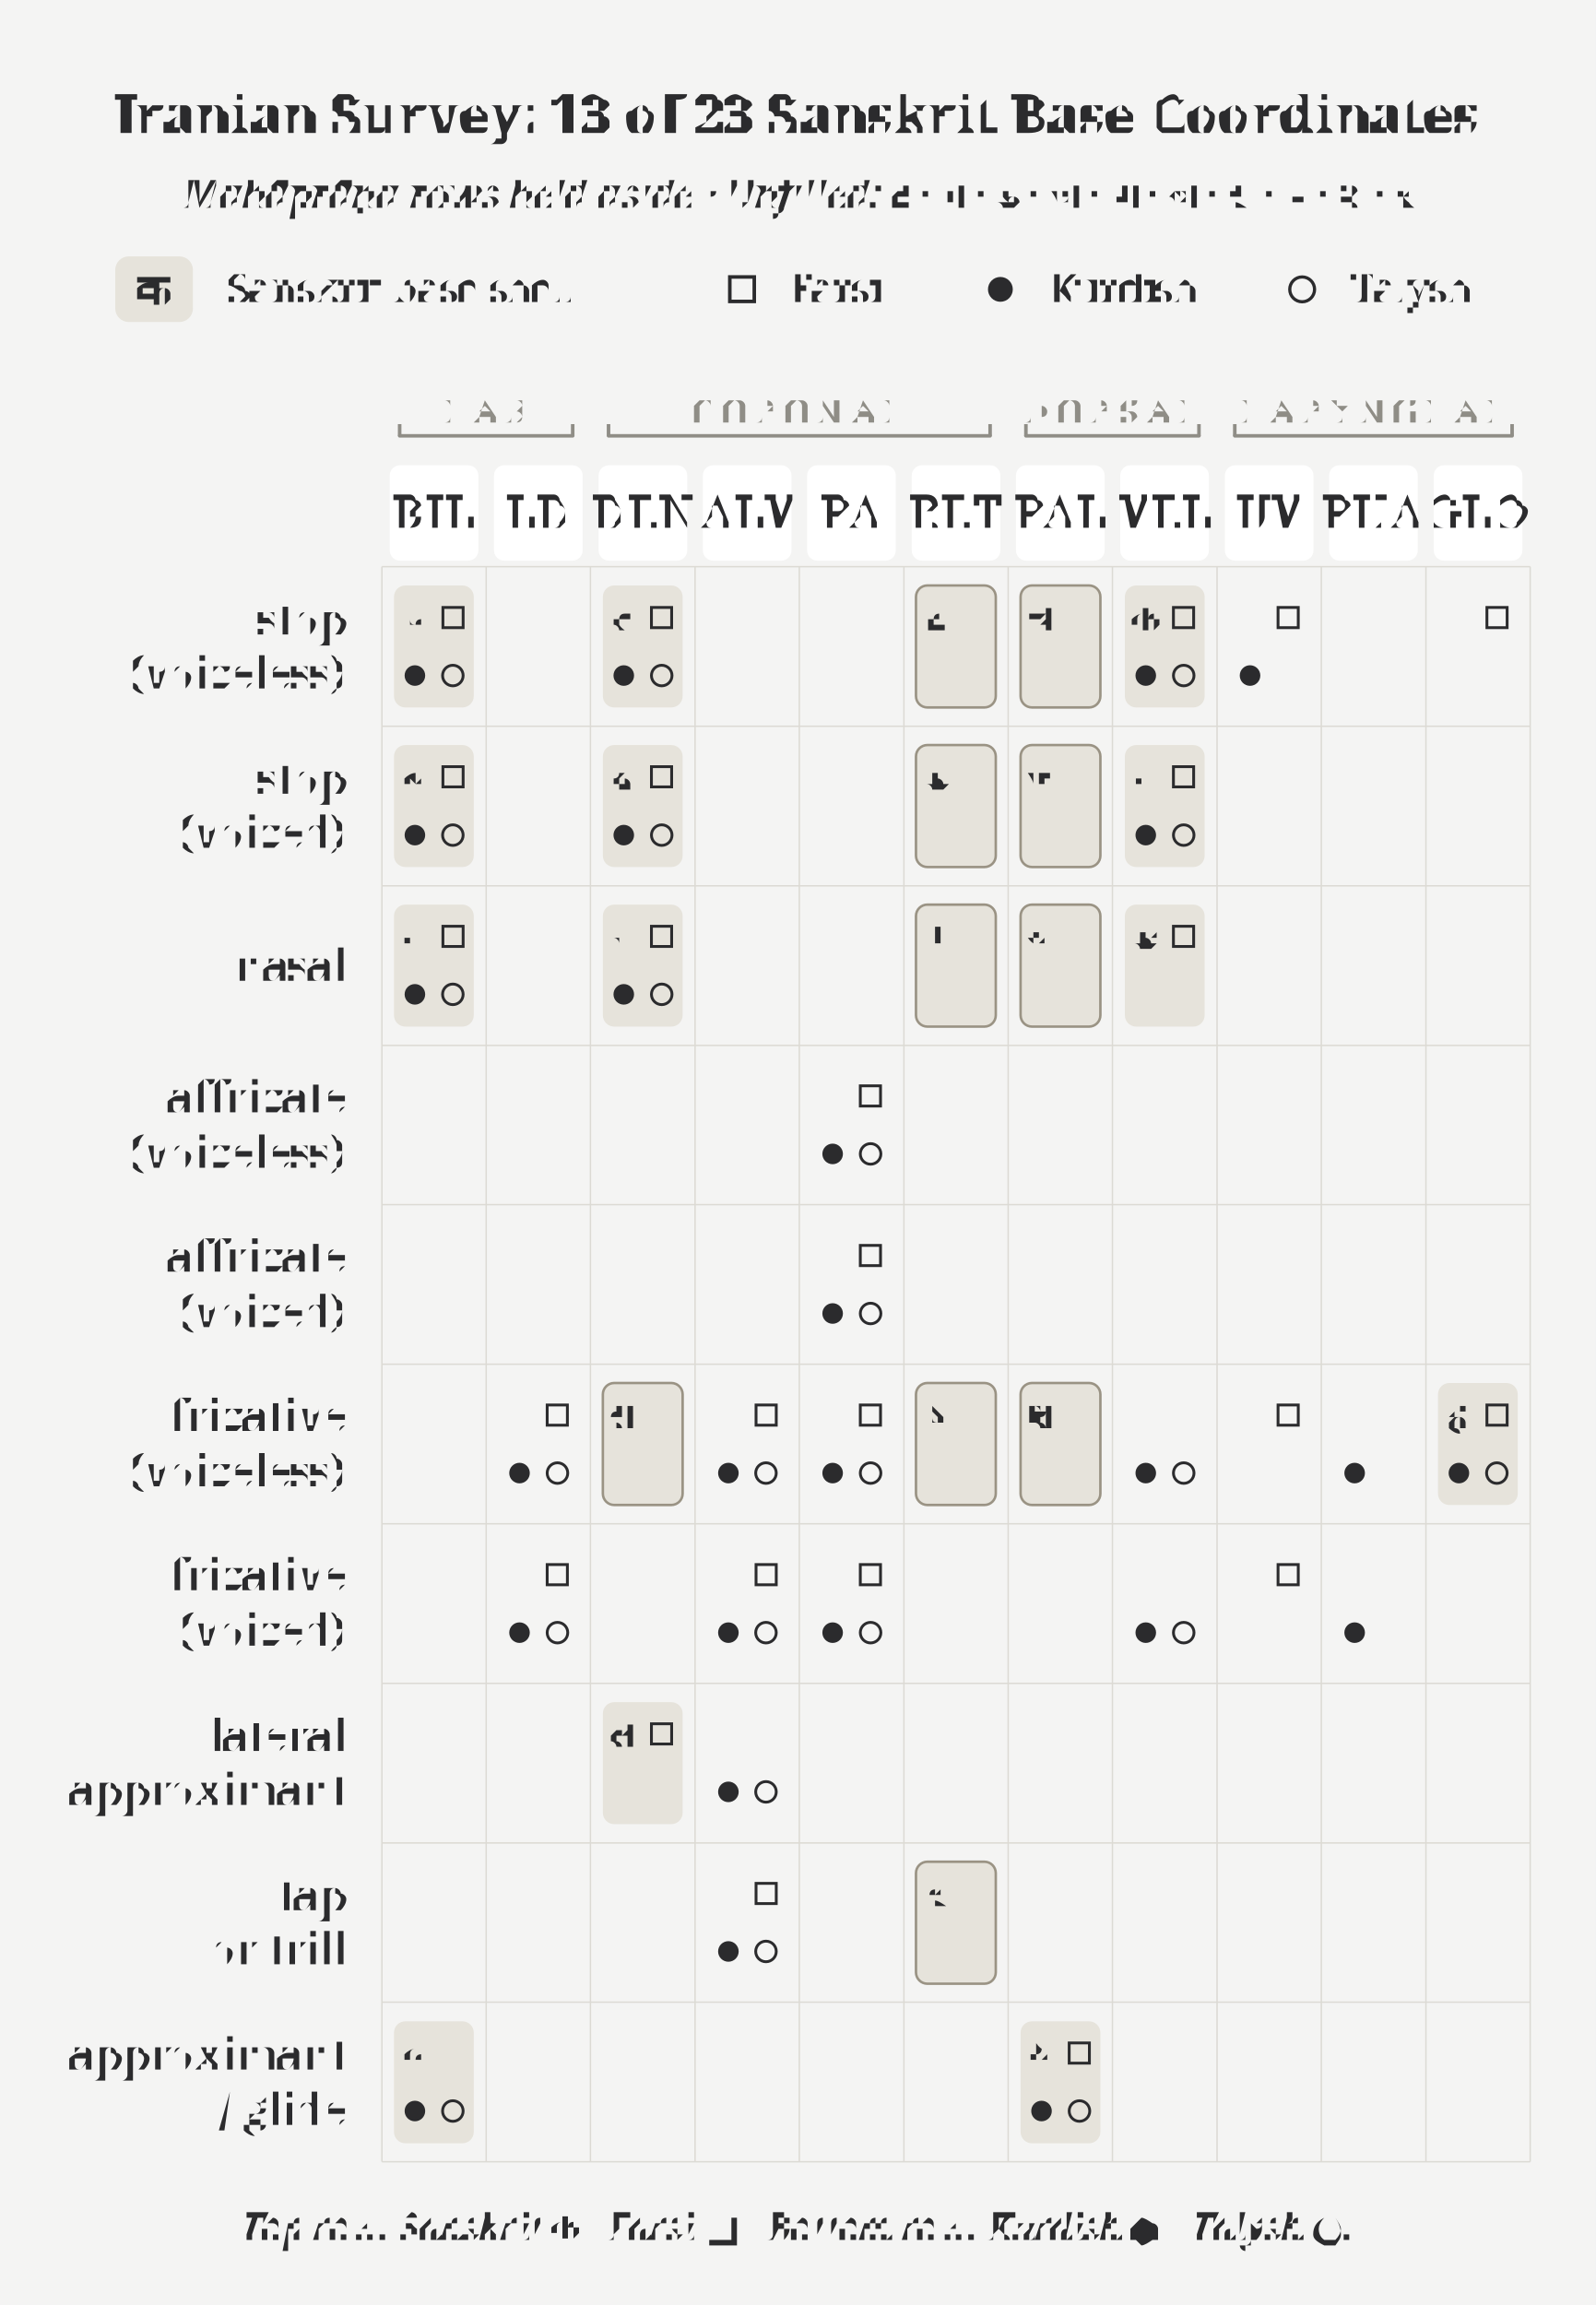
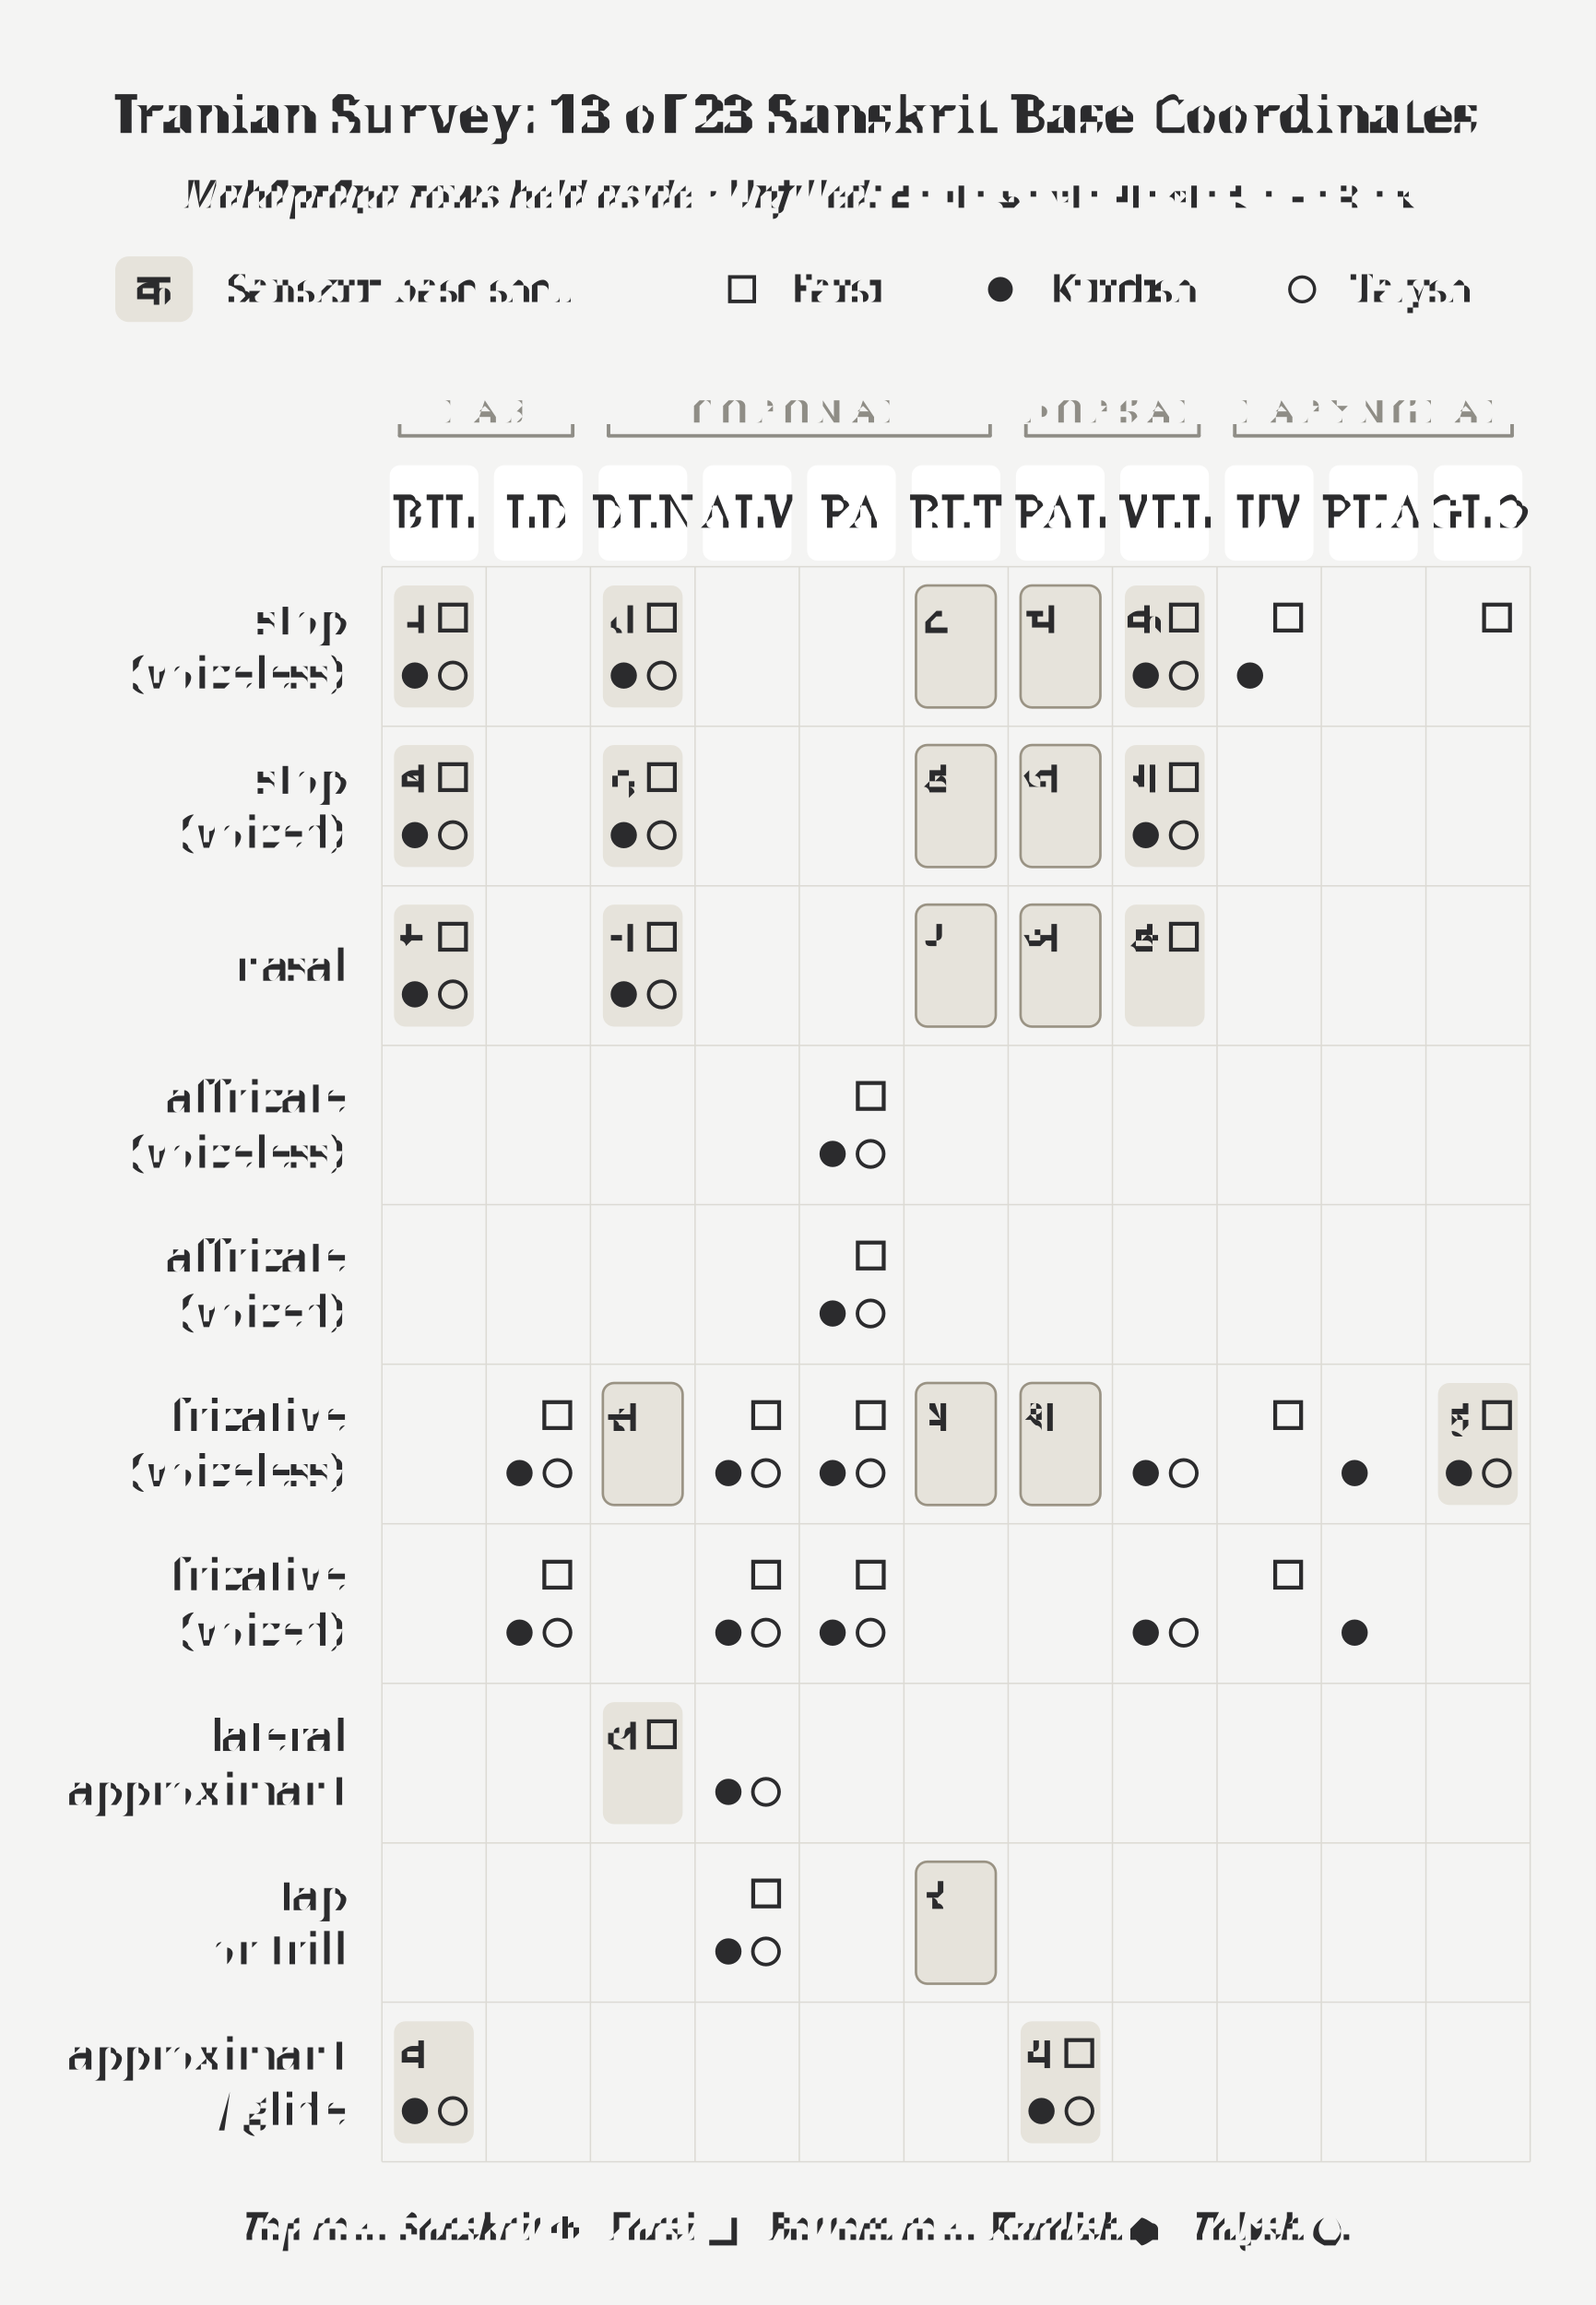
<svg xmlns="http://www.w3.org/2000/svg" width="4.5in" height="6.5in" viewBox="0 0 4.5 6.5">
  <rect x="0" y="0" width="4.5" height="6.5" fill="#f4f4f3" />
  <text x="2.25" y="0.32" text-anchor="middle" dominant-baseline="middle" font-size="0.151" font-weight="700" fill="#2b2b2d" font-family="'Gentium Book Plus', Charter, 'Charis SIL', Georgia, serif">Iranian Survey: 13 of 23 Sanskrit Base Coordinates</text>
  <text x="2.25" y="0.547" text-anchor="middle" dominant-baseline="middle" font-size="0.111" font-style="italic" fill="#2b2b2d" font-family="'Gentium Book Plus', Charter, 'Charis SIL', Georgia, serif">Mahāprāṇa rows held aside · Unfilled: <tspan font-style="normal" font-family="'Adobe Devanagari', 'Noto Sans Devanagari', 'Mangal', 'Kohinoor Devanagari', serif">ट · च · ड · ज · ण · ञ · स · ष · श · र</tspan>
  </text>
  <rect x="1.111" y="1.651" width="0.225" height="0.344" rx="0.032" fill="#e6e3db" stroke="none" />
  <rect x="1.111" y="2.101" width="0.225" height="0.344" rx="0.032" fill="#e6e3db" stroke="none" />
  <rect x="1.111" y="2.551" width="0.225" height="0.344" rx="0.032" fill="#e6e3db" stroke="none" />
  <rect x="1.111" y="5.7" width="0.225" height="0.344" rx="0.032" fill="#e6e3db" stroke="none" />
  <rect x="1.7" y="1.651" width="0.225" height="0.344" rx="0.032" fill="#e6e3db" stroke="none" />
  <rect x="1.7" y="2.101" width="0.225" height="0.344" rx="0.032" fill="#e6e3db" stroke="none" />
  <rect x="1.7" y="3.9" width="0.225" height="0.344" rx="0.032" fill="#e6e3db" stroke="#9a9384" stroke-width="0.007" />
  <rect x="1.7" y="2.551" width="0.225" height="0.344" rx="0.032" fill="#e6e3db" stroke="none" />
  <rect x="1.7" y="4.8" width="0.225" height="0.344" rx="0.032" fill="#e6e3db" stroke="none" />
  <rect x="2.583" y="1.651" width="0.225" height="0.344" rx="0.032" fill="#e6e3db" stroke="#9a9384" stroke-width="0.007" />
  <rect x="2.583" y="2.101" width="0.225" height="0.344" rx="0.032" fill="#e6e3db" stroke="#9a9384" stroke-width="0.007" />
  <rect x="2.583" y="3.9" width="0.225" height="0.344" rx="0.032" fill="#e6e3db" stroke="#9a9384" stroke-width="0.007" />
  <rect x="2.583" y="2.551" width="0.225" height="0.344" rx="0.032" fill="#e6e3db" stroke="#9a9384" stroke-width="0.007" />
  <rect x="2.583" y="5.25" width="0.225" height="0.344" rx="0.032" fill="#e6e3db" stroke="#9a9384" stroke-width="0.007" />
  <rect x="2.878" y="1.651" width="0.225" height="0.344" rx="0.032" fill="#e6e3db" stroke="#9a9384" stroke-width="0.007" />
  <rect x="2.878" y="2.101" width="0.225" height="0.344" rx="0.032" fill="#e6e3db" stroke="#9a9384" stroke-width="0.007" />
  <rect x="2.878" y="3.9" width="0.225" height="0.344" rx="0.032" fill="#e6e3db" stroke="#9a9384" stroke-width="0.007" />
  <rect x="2.878" y="2.551" width="0.225" height="0.344" rx="0.032" fill="#e6e3db" stroke="#9a9384" stroke-width="0.007" />
  <rect x="2.878" y="5.7" width="0.225" height="0.344" rx="0.032" fill="#e6e3db" stroke="none" />
  <rect x="3.172" y="1.651" width="0.225" height="0.344" rx="0.032" fill="#e6e3db" stroke="none" />
  <rect x="3.172" y="2.101" width="0.225" height="0.344" rx="0.032" fill="#e6e3db" stroke="none" />
  <rect x="3.172" y="2.551" width="0.225" height="0.344" rx="0.032" fill="#e6e3db" stroke="none" />
  <rect x="4.055" y="3.9" width="0.225" height="0.344" rx="0.032" fill="#e6e3db" stroke="none" />
  <rect x="0.325" y="0.723" width="0.219" height="0.185" rx="0.038" fill="#e6e3db" stroke="none" />
  <text x="0.435" y="0.816" text-anchor="middle" dominant-baseline="middle" font-size="0.125" fill="#2b2b2d" font-family="'Adobe Devanagari', 'Noto Sans Devanagari', 'Mangal', 'Kohinoor Devanagari', serif">क</text>
  <text x="0.645" y="0.855" font-size="0.111" fill="#2b2b2d" font-family="'Gentium Book Plus', Charter, 'Charis SIL', Georgia, serif">Sanskrit base shell</text>
  <rect x="2.058" y="0.781" width="0.069" height="0.069" fill="none" stroke="#2b2b2d" stroke-width="0.01" />
  <text x="2.228" y="0.855" font-size="0.111" fill="#2b2b2d" font-family="'Gentium Book Plus', Charter, 'Charis SIL', Georgia, serif">Farsi</text>
  <circle cx="2.821" cy="0.816" r="0.035" fill="#2b2b2d" />
  <text x="2.957" y="0.855" font-size="0.111" fill="#2b2b2d" font-family="'Gentium Book Plus', Charter, 'Charis SIL', Georgia, serif">Kurdish</text>
  <circle cx="3.672" cy="0.816" r="0.035" fill="none" stroke="#2b2b2d" stroke-width="0.009" />
  <text x="3.808" y="0.855" font-size="0.111" fill="#2b2b2d" font-family="'Gentium Book Plus', Charter, 'Charis SIL', Georgia, serif">Talysh</text>
  <path d="M 1.127 1.229 L 1.615 1.229" stroke="#8f8d86" stroke-width="0.01" stroke-linecap="round" />
  <path d="M 1.127 1.229 L 1.127 1.196" stroke="#8f8d86" stroke-width="0.01" />
  <path d="M 1.615 1.229 L 1.615 1.196" stroke="#8f8d86" stroke-width="0.01" />
  <text x="1.371" y="1.159" text-anchor="middle" dominant-baseline="middle" font-size="0.091" letter-spacing="0.025" fill="#8f8d86" font-family="'Gentium Book Plus', Charter, 'Charis SIL', Georgia, serif">LAB</text>
  <path d="M 1.716 1.229 L 2.792 1.229" stroke="#8f8d86" stroke-width="0.01" stroke-linecap="round" />
  <path d="M 1.716 1.229 L 1.716 1.196" stroke="#8f8d86" stroke-width="0.01" />
  <path d="M 2.792 1.229 L 2.792 1.196" stroke="#8f8d86" stroke-width="0.01" />
  <text x="2.254" y="1.159" text-anchor="middle" dominant-baseline="middle" font-size="0.091" letter-spacing="0.025" fill="#8f8d86" font-family="'Gentium Book Plus', Charter, 'Charis SIL', Georgia, serif">CORONAL</text>
  <path d="M 2.893 1.229 L 3.381 1.229" stroke="#8f8d86" stroke-width="0.01" stroke-linecap="round" />
  <path d="M 2.893 1.229 L 2.893 1.196" stroke="#8f8d86" stroke-width="0.01" />
  <path d="M 3.381 1.229 L 3.381 1.196" stroke="#8f8d86" stroke-width="0.01" />
  <text x="3.137" y="1.159" text-anchor="middle" dominant-baseline="middle" font-size="0.091" letter-spacing="0.025" fill="#8f8d86" font-family="'Gentium Book Plus', Charter, 'Charis SIL', Georgia, serif">DORSAL</text>
  <path d="M 3.482 1.229 L 4.264 1.229" stroke="#8f8d86" stroke-width="0.01" stroke-linecap="round" />
  <path d="M 3.482 1.229 L 3.482 1.196" stroke="#8f8d86" stroke-width="0.01" />
  <path d="M 4.264 1.229 L 4.264 1.196" stroke="#8f8d86" stroke-width="0.01" />
  <text x="3.873" y="1.159" text-anchor="middle" dominant-baseline="middle" font-size="0.091" letter-spacing="0.025" fill="#8f8d86" font-family="'Gentium Book Plus', Charter, 'Charis SIL', Georgia, serif">LARYNGEAL</text>
  <rect x="1.099" y="1.312" width="0.25" height="0.269" rx="0.029" fill="#ffffff" stroke="none" />
  <text x="1.224" y="1.447" text-anchor="middle" dominant-baseline="middle" font-size="0.125" letter-spacing="0.01" fill="#2b2b2d" font-family="'Gentium Book Plus', Charter, 'Charis SIL', Georgia, serif">BIL</text>
  <rect x="1.393" y="1.312" width="0.25" height="0.269" rx="0.029" fill="#ffffff" stroke="none" />
  <text x="1.518" y="1.447" text-anchor="middle" dominant-baseline="middle" font-size="0.125" letter-spacing="0.01" fill="#2b2b2d" font-family="'Gentium Book Plus', Charter, 'Charis SIL', Georgia, serif">LD</text>
  <rect x="1.688" y="1.312" width="0.25" height="0.269" rx="0.029" fill="#ffffff" stroke="none" />
  <text x="1.813" y="1.447" text-anchor="middle" dominant-baseline="middle" font-size="0.125" letter-spacing="0.01" fill="#2b2b2d" font-family="'Gentium Book Plus', Charter, 'Charis SIL', Georgia, serif">DEN</text>
  <rect x="1.982" y="1.312" width="0.25" height="0.269" rx="0.029" fill="#ffffff" stroke="none" />
  <text x="2.107" y="1.447" text-anchor="middle" dominant-baseline="middle" font-size="0.125" letter-spacing="0.01" fill="#2b2b2d" font-family="'Gentium Book Plus', Charter, 'Charis SIL', Georgia, serif">ALV</text>
  <rect x="2.276" y="1.312" width="0.25" height="0.269" rx="0.029" fill="#ffffff" stroke="none" />
  <text x="2.401" y="1.447" text-anchor="middle" dominant-baseline="middle" font-size="0.125" letter-spacing="0.01" fill="#2b2b2d" font-family="'Gentium Book Plus', Charter, 'Charis SIL', Georgia, serif">PA</text>
  <rect x="2.571" y="1.312" width="0.25" height="0.269" rx="0.029" fill="#ffffff" stroke="none" />
  <text x="2.696" y="1.447" text-anchor="middle" dominant-baseline="middle" font-size="0.125" letter-spacing="0.01" fill="#2b2b2d" font-family="'Gentium Book Plus', Charter, 'Charis SIL', Georgia, serif">RET</text>
  <rect x="2.865" y="1.312" width="0.25" height="0.269" rx="0.029" fill="#ffffff" stroke="none" />
  <text x="2.99" y="1.447" text-anchor="middle" dominant-baseline="middle" font-size="0.125" letter-spacing="0.01" fill="#2b2b2d" font-family="'Gentium Book Plus', Charter, 'Charis SIL', Georgia, serif">PAL</text>
  <rect x="3.159" y="1.312" width="0.25" height="0.269" rx="0.029" fill="#ffffff" stroke="none" />
  <text x="3.285" y="1.447" text-anchor="middle" dominant-baseline="middle" font-size="0.125" letter-spacing="0.01" fill="#2b2b2d" font-family="'Gentium Book Plus', Charter, 'Charis SIL', Georgia, serif">VEL</text>
  <rect x="3.454" y="1.312" width="0.25" height="0.269" rx="0.029" fill="#ffffff" stroke="none" />
  <text x="3.579" y="1.447" text-anchor="middle" dominant-baseline="middle" font-size="0.125" letter-spacing="0.01" fill="#2b2b2d" font-family="'Gentium Book Plus', Charter, 'Charis SIL', Georgia, serif">UV</text>
  <rect x="3.748" y="1.312" width="0.25" height="0.269" rx="0.029" fill="#ffffff" stroke="none" />
  <text x="3.873" y="1.447" text-anchor="middle" dominant-baseline="middle" font-size="0.125" letter-spacing="0.01" fill="#2b2b2d" font-family="'Gentium Book Plus', Charter, 'Charis SIL', Georgia, serif">PHA</text>
  <rect x="4.043" y="1.312" width="0.25" height="0.269" rx="0.029" fill="#ffffff" stroke="none" />
  <text x="4.168" y="1.447" text-anchor="middle" dominant-baseline="middle" font-size="0.125" letter-spacing="0.01" fill="#2b2b2d" font-family="'Gentium Book Plus', Charter, 'Charis SIL', Georgia, serif">GLO</text>
  <line x1="1.077" y1="1.598" x2="1.077" y2="6.096" stroke="#dcdad4" stroke-width="0.004" />
  <line x1="1.371" y1="1.598" x2="1.371" y2="6.096" stroke="#dcdad4" stroke-width="0.004" />
  <line x1="1.665" y1="1.598" x2="1.665" y2="6.096" stroke="#dcdad4" stroke-width="0.004" />
  <line x1="1.96" y1="1.598" x2="1.96" y2="6.096" stroke="#dcdad4" stroke-width="0.004" />
  <line x1="2.254" y1="1.598" x2="2.254" y2="6.096" stroke="#dcdad4" stroke-width="0.004" />
  <line x1="2.549" y1="1.598" x2="2.549" y2="6.096" stroke="#dcdad4" stroke-width="0.004" />
  <line x1="2.843" y1="1.598" x2="2.843" y2="6.096" stroke="#dcdad4" stroke-width="0.004" />
  <line x1="3.137" y1="1.598" x2="3.137" y2="6.096" stroke="#dcdad4" stroke-width="0.004" />
  <line x1="3.432" y1="1.598" x2="3.432" y2="6.096" stroke="#dcdad4" stroke-width="0.004" />
  <line x1="3.726" y1="1.598" x2="3.726" y2="6.096" stroke="#dcdad4" stroke-width="0.004" />
  <line x1="4.021" y1="1.598" x2="4.021" y2="6.096" stroke="#dcdad4" stroke-width="0.004" />
  <line x1="4.315" y1="1.598" x2="4.315" y2="6.096" stroke="#dcdad4" stroke-width="0.004" />
  <line x1="1.077" y1="1.598" x2="4.315" y2="1.598" stroke="#dcdad4" stroke-width="0.004" />
  <line x1="1.077" y1="2.048" x2="4.315" y2="2.048" stroke="#dcdad4" stroke-width="0.004" />
  <line x1="1.077" y1="2.498" x2="4.315" y2="2.498" stroke="#dcdad4" stroke-width="0.004" />
  <line x1="1.077" y1="2.948" x2="4.315" y2="2.948" stroke="#dcdad4" stroke-width="0.004" />
  <line x1="1.077" y1="3.397" x2="4.315" y2="3.397" stroke="#dcdad4" stroke-width="0.004" />
  <line x1="1.077" y1="3.847" x2="4.315" y2="3.847" stroke="#dcdad4" stroke-width="0.004" />
  <line x1="1.077" y1="4.297" x2="4.315" y2="4.297" stroke="#dcdad4" stroke-width="0.004" />
  <line x1="1.077" y1="4.747" x2="4.315" y2="4.747" stroke="#dcdad4" stroke-width="0.004" />
  <line x1="1.077" y1="5.197" x2="4.315" y2="5.197" stroke="#dcdad4" stroke-width="0.004" />
  <line x1="1.077" y1="5.646" x2="4.315" y2="5.646" stroke="#dcdad4" stroke-width="0.004" />
  <line x1="1.077" y1="6.096" x2="4.315" y2="6.096" stroke="#dcdad4" stroke-width="0.004" />
  <text x="0.976" y="1.746" text-anchor="end" dominant-baseline="middle" font-size="0.125" fill="#2b2b2d" font-family="'Gentium Book Plus', Charter, 'Charis SIL', Georgia, serif">stop</text>
  <text x="0.976" y="1.9" text-anchor="end" dominant-baseline="middle" font-size="0.125" fill="#2b2b2d" font-family="'Gentium Book Plus', Charter, 'Charis SIL', Georgia, serif">(voiceless)</text>
  <text x="0.976" y="2.196" text-anchor="end" dominant-baseline="middle" font-size="0.125" fill="#2b2b2d" font-family="'Gentium Book Plus', Charter, 'Charis SIL', Georgia, serif">stop</text>
  <text x="0.976" y="2.35" text-anchor="end" dominant-baseline="middle" font-size="0.125" fill="#2b2b2d" font-family="'Gentium Book Plus', Charter, 'Charis SIL', Georgia, serif">(voiced)</text>
  <text x="0.976" y="2.723" text-anchor="end" dominant-baseline="middle" font-size="0.125" fill="#2b2b2d" font-family="'Gentium Book Plus', Charter, 'Charis SIL', Georgia, serif">nasal</text>
  <text x="0.976" y="3.095" text-anchor="end" dominant-baseline="middle" font-size="0.125" fill="#2b2b2d" font-family="'Gentium Book Plus', Charter, 'Charis SIL', Georgia, serif">affricate</text>
  <text x="0.976" y="3.25" text-anchor="end" dominant-baseline="middle" font-size="0.125" fill="#2b2b2d" font-family="'Gentium Book Plus', Charter, 'Charis SIL', Georgia, serif">(voiceless)</text>
  <text x="0.976" y="3.545" text-anchor="end" dominant-baseline="middle" font-size="0.125" fill="#2b2b2d" font-family="'Gentium Book Plus', Charter, 'Charis SIL', Georgia, serif">affricate</text>
  <text x="0.976" y="3.7" text-anchor="end" dominant-baseline="middle" font-size="0.125" fill="#2b2b2d" font-family="'Gentium Book Plus', Charter, 'Charis SIL', Georgia, serif">(voiced)</text>
  <text x="0.976" y="3.995" text-anchor="end" dominant-baseline="middle" font-size="0.125" fill="#2b2b2d" font-family="'Gentium Book Plus', Charter, 'Charis SIL', Georgia, serif">fricative</text>
  <text x="0.976" y="4.149" text-anchor="end" dominant-baseline="middle" font-size="0.125" fill="#2b2b2d" font-family="'Gentium Book Plus', Charter, 'Charis SIL', Georgia, serif">(voiceless)</text>
  <text x="0.976" y="4.444" text-anchor="end" dominant-baseline="middle" font-size="0.125" fill="#2b2b2d" font-family="'Gentium Book Plus', Charter, 'Charis SIL', Georgia, serif">fricative</text>
  <text x="0.976" y="4.599" text-anchor="end" dominant-baseline="middle" font-size="0.125" fill="#2b2b2d" font-family="'Gentium Book Plus', Charter, 'Charis SIL', Georgia, serif">(voiced)</text>
  <text x="0.976" y="4.894" text-anchor="end" dominant-baseline="middle" font-size="0.125" fill="#2b2b2d" font-family="'Gentium Book Plus', Charter, 'Charis SIL', Georgia, serif">lateral</text>
  <text x="0.976" y="5.049" text-anchor="end" dominant-baseline="middle" font-size="0.125" fill="#2b2b2d" font-family="'Gentium Book Plus', Charter, 'Charis SIL', Georgia, serif">approximant</text>
  <text x="0.976" y="5.344" text-anchor="end" dominant-baseline="middle" font-size="0.125" fill="#2b2b2d" font-family="'Gentium Book Plus', Charter, 'Charis SIL', Georgia, serif">tap</text>
  <text x="0.976" y="5.499" text-anchor="end" dominant-baseline="middle" font-size="0.125" fill="#2b2b2d" font-family="'Gentium Book Plus', Charter, 'Charis SIL', Georgia, serif">or trill</text>
  <text x="0.976" y="5.794" text-anchor="end" dominant-baseline="middle" font-size="0.125" fill="#2b2b2d" font-family="'Gentium Book Plus', Charter, 'Charis SIL', Georgia, serif">approximant</text>
  <text x="0.976" y="5.949" text-anchor="end" dominant-baseline="middle" font-size="0.125" fill="#2b2b2d" font-family="'Gentium Book Plus', Charter, 'Charis SIL', Georgia, serif">/ glide</text>
-   <circle cx="1.17" cy="1.905" r="0.029" fill="#2b2b2d" />
-   <circle cx="1.17" cy="2.355" r="0.029" fill="#2b2b2d" />
-   <circle cx="1.17" cy="2.804" r="0.029" fill="#2b2b2d" />
-   <circle cx="1.17" cy="5.953" r="0.029" fill="#2b2b2d" />
-   <circle cx="1.465" cy="4.154" r="0.029" fill="#2b2b2d" />
-   <circle cx="1.465" cy="4.604" r="0.029" fill="#2b2b2d" />
-   <circle cx="1.759" cy="1.905" r="0.029" fill="#2b2b2d" />
-   <circle cx="1.759" cy="2.355" r="0.029" fill="#2b2b2d" />
-   <circle cx="1.759" cy="2.804" r="0.029" fill="#2b2b2d" />
-   <circle cx="2.054" cy="4.154" r="0.029" fill="#2b2b2d" />
-   <circle cx="2.054" cy="4.604" r="0.029" fill="#2b2b2d" />
-   <circle cx="2.054" cy="5.053" r="0.029" fill="#2b2b2d" />
-   <circle cx="2.054" cy="5.503" r="0.029" fill="#2b2b2d" />
-   <circle cx="2.348" cy="3.254" r="0.029" fill="#2b2b2d" />
-   <circle cx="2.348" cy="3.704" r="0.029" fill="#2b2b2d" />
-   <circle cx="2.348" cy="4.154" r="0.029" fill="#2b2b2d" />
-   <circle cx="2.348" cy="4.604" r="0.029" fill="#2b2b2d" />
-   <circle cx="2.937" cy="5.953" r="0.029" fill="#2b2b2d" />
-   <circle cx="3.231" cy="1.905" r="0.029" fill="#2b2b2d" />
-   <circle cx="3.231" cy="2.355" r="0.029" fill="#2b2b2d" />
-   <circle cx="3.231" cy="4.154" r="0.029" fill="#2b2b2d" />
-   <circle cx="3.231" cy="4.604" r="0.029" fill="#2b2b2d" />
-   <circle cx="3.525" cy="1.905" r="0.029" fill="#2b2b2d" />
-   <circle cx="3.82" cy="4.154" r="0.029" fill="#2b2b2d" />
-   <circle cx="3.82" cy="4.604" r="0.029" fill="#2b2b2d" />
-   <circle cx="4.114" cy="4.154" r="0.029" fill="#2b2b2d" />
-   <circle cx="1.277" cy="1.905" r="0.029" fill="none" stroke="#2b2b2d" stroke-width="0.008" />
-   <circle cx="1.277" cy="2.355" r="0.029" fill="none" stroke="#2b2b2d" stroke-width="0.008" />
-   <circle cx="1.277" cy="2.804" r="0.029" fill="none" stroke="#2b2b2d" stroke-width="0.008" />
-   <circle cx="1.277" cy="5.953" r="0.029" fill="none" stroke="#2b2b2d" stroke-width="0.008" />
-   <circle cx="1.572" cy="4.154" r="0.029" fill="none" stroke="#2b2b2d" stroke-width="0.008" />
-   <circle cx="1.572" cy="4.604" r="0.029" fill="none" stroke="#2b2b2d" stroke-width="0.008" />
-   <circle cx="1.866" cy="1.905" r="0.029" fill="none" stroke="#2b2b2d" stroke-width="0.008" />
-   <circle cx="1.866" cy="2.355" r="0.029" fill="none" stroke="#2b2b2d" stroke-width="0.008" />
-   <circle cx="1.866" cy="2.804" r="0.029" fill="none" stroke="#2b2b2d" stroke-width="0.008" />
-   <circle cx="2.16" cy="4.154" r="0.029" fill="none" stroke="#2b2b2d" stroke-width="0.008" />
-   <circle cx="2.16" cy="4.604" r="0.029" fill="none" stroke="#2b2b2d" stroke-width="0.008" />
-   <circle cx="2.16" cy="5.053" r="0.029" fill="none" stroke="#2b2b2d" stroke-width="0.008" />
-   <circle cx="2.16" cy="5.503" r="0.029" fill="none" stroke="#2b2b2d" stroke-width="0.008" />
-   <circle cx="2.455" cy="3.254" r="0.029" fill="none" stroke="#2b2b2d" stroke-width="0.008" />
-   <circle cx="2.455" cy="3.704" r="0.029" fill="none" stroke="#2b2b2d" stroke-width="0.008" />
-   <circle cx="2.455" cy="4.154" r="0.029" fill="none" stroke="#2b2b2d" stroke-width="0.008" />
-   <circle cx="2.455" cy="4.604" r="0.029" fill="none" stroke="#2b2b2d" stroke-width="0.008" />
-   <circle cx="3.044" cy="5.953" r="0.029" fill="none" stroke="#2b2b2d" stroke-width="0.008" />
-   <circle cx="3.338" cy="1.905" r="0.029" fill="none" stroke="#2b2b2d" stroke-width="0.008" />
-   <circle cx="3.338" cy="2.355" r="0.029" fill="none" stroke="#2b2b2d" stroke-width="0.008" />
-   <circle cx="3.338" cy="4.154" r="0.029" fill="none" stroke="#2b2b2d" stroke-width="0.008" />
-   <circle cx="3.338" cy="4.604" r="0.029" fill="none" stroke="#2b2b2d" stroke-width="0.008" />
-   <circle cx="4.221" cy="4.154" r="0.029" fill="none" stroke="#2b2b2d" stroke-width="0.008" />
-   <rect x="1.249" y="1.713" width="0.057" height="0.057" fill="none" stroke="#2b2b2d" stroke-width="0.008" />
-   <rect x="1.249" y="2.162" width="0.057" height="0.057" fill="none" stroke="#2b2b2d" stroke-width="0.008" />
-   <rect x="1.249" y="2.612" width="0.057" height="0.057" fill="none" stroke="#2b2b2d" stroke-width="0.008" />
-   <rect x="1.543" y="3.962" width="0.057" height="0.057" fill="none" stroke="#2b2b2d" stroke-width="0.008" />
-   <rect x="1.543" y="4.412" width="0.057" height="0.057" fill="none" stroke="#2b2b2d" stroke-width="0.008" />
-   <rect x="1.837" y="1.713" width="0.057" height="0.057" fill="none" stroke="#2b2b2d" stroke-width="0.008" />
-   <rect x="1.837" y="2.162" width="0.057" height="0.057" fill="none" stroke="#2b2b2d" stroke-width="0.008" />
-   <rect x="1.837" y="2.612" width="0.057" height="0.057" fill="none" stroke="#2b2b2d" stroke-width="0.008" />
-   <rect x="1.837" y="4.861" width="0.057" height="0.057" fill="none" stroke="#2b2b2d" stroke-width="0.008" />
-   <rect x="2.132" y="3.962" width="0.057" height="0.057" fill="none" stroke="#2b2b2d" stroke-width="0.008" />
-   <rect x="2.132" y="4.412" width="0.057" height="0.057" fill="none" stroke="#2b2b2d" stroke-width="0.008" />
-   <rect x="2.132" y="5.311" width="0.057" height="0.057" fill="none" stroke="#2b2b2d" stroke-width="0.008" />
-   <rect x="2.426" y="3.062" width="0.057" height="0.057" fill="none" stroke="#2b2b2d" stroke-width="0.008" />
-   <rect x="2.426" y="3.512" width="0.057" height="0.057" fill="none" stroke="#2b2b2d" stroke-width="0.008" />
-   <rect x="2.426" y="3.962" width="0.057" height="0.057" fill="none" stroke="#2b2b2d" stroke-width="0.008" />
-   <rect x="2.426" y="4.412" width="0.057" height="0.057" fill="none" stroke="#2b2b2d" stroke-width="0.008" />
-   <rect x="3.015" y="5.761" width="0.057" height="0.057" fill="none" stroke="#2b2b2d" stroke-width="0.008" />
-   <rect x="3.309" y="1.713" width="0.057" height="0.057" fill="none" stroke="#2b2b2d" stroke-width="0.008" />
-   <rect x="3.309" y="2.162" width="0.057" height="0.057" fill="none" stroke="#2b2b2d" stroke-width="0.008" />
-   <rect x="3.309" y="2.612" width="0.057" height="0.057" fill="none" stroke="#2b2b2d" stroke-width="0.008" />
-   <rect x="3.604" y="1.713" width="0.057" height="0.057" fill="none" stroke="#2b2b2d" stroke-width="0.008" />
-   <rect x="3.604" y="3.962" width="0.057" height="0.057" fill="none" stroke="#2b2b2d" stroke-width="0.008" />
-   <rect x="3.604" y="4.412" width="0.057" height="0.057" fill="none" stroke="#2b2b2d" stroke-width="0.008" />
-   <rect x="4.193" y="1.713" width="0.057" height="0.057" fill="none" stroke="#2b2b2d" stroke-width="0.008" />
-   <rect x="4.193" y="3.962" width="0.057" height="0.057" fill="none" stroke="#2b2b2d" stroke-width="0.008" />
-   <text x="1.17" y="1.741" text-anchor="middle" dominant-baseline="middle" font-size="0.104" fill="#2b2b2d" font-family="'Adobe Devanagari', 'Noto Sans Devanagari', 'Mangal', 'Kohinoor Devanagari', serif">प</text>
-   <text x="1.17" y="2.191" text-anchor="middle" dominant-baseline="middle" font-size="0.104" fill="#2b2b2d" font-family="'Adobe Devanagari', 'Noto Sans Devanagari', 'Mangal', 'Kohinoor Devanagari', serif">ब</text>
-   <text x="1.17" y="2.641" text-anchor="middle" dominant-baseline="middle" font-size="0.104" fill="#2b2b2d" font-family="'Adobe Devanagari', 'Noto Sans Devanagari', 'Mangal', 'Kohinoor Devanagari', serif">म</text>
-   <text x="1.17" y="5.79" text-anchor="middle" dominant-baseline="middle" font-size="0.104" fill="#2b2b2d" font-family="'Adobe Devanagari', 'Noto Sans Devanagari', 'Mangal', 'Kohinoor Devanagari', serif">व</text>
-   <text x="1.759" y="1.741" text-anchor="middle" dominant-baseline="middle" font-size="0.104" fill="#2b2b2d" font-family="'Adobe Devanagari', 'Noto Sans Devanagari', 'Mangal', 'Kohinoor Devanagari', serif">त</text>
-   <text x="1.759" y="2.191" text-anchor="middle" dominant-baseline="middle" font-size="0.104" fill="#2b2b2d" font-family="'Adobe Devanagari', 'Noto Sans Devanagari', 'Mangal', 'Kohinoor Devanagari', serif">द</text>
-   <text x="1.759" y="3.99" text-anchor="middle" dominant-baseline="middle" font-size="0.104" fill="#2b2b2d" font-family="'Adobe Devanagari', 'Noto Sans Devanagari', 'Mangal', 'Kohinoor Devanagari', serif">स</text>
-   <text x="1.759" y="2.641" text-anchor="middle" dominant-baseline="middle" font-size="0.104" fill="#2b2b2d" font-family="'Adobe Devanagari', 'Noto Sans Devanagari', 'Mangal', 'Kohinoor Devanagari', serif">न</text>
-   <text x="1.759" y="4.89" text-anchor="middle" dominant-baseline="middle" font-size="0.104" fill="#2b2b2d" font-family="'Adobe Devanagari', 'Noto Sans Devanagari', 'Mangal', 'Kohinoor Devanagari', serif">ल</text>
-   <text x="2.642" y="1.741" text-anchor="middle" dominant-baseline="middle" font-size="0.104" fill="#2b2b2d" font-family="'Adobe Devanagari', 'Noto Sans Devanagari', 'Mangal', 'Kohinoor Devanagari', serif">ट</text>
-   <text x="2.642" y="2.191" text-anchor="middle" dominant-baseline="middle" font-size="0.104" fill="#2b2b2d" font-family="'Adobe Devanagari', 'Noto Sans Devanagari', 'Mangal', 'Kohinoor Devanagari', serif">ड</text>
-   <text x="2.642" y="3.99" text-anchor="middle" dominant-baseline="middle" font-size="0.104" fill="#2b2b2d" font-family="'Adobe Devanagari', 'Noto Sans Devanagari', 'Mangal', 'Kohinoor Devanagari', serif">ष</text>
-   <text x="2.642" y="2.641" text-anchor="middle" dominant-baseline="middle" font-size="0.104" fill="#2b2b2d" font-family="'Adobe Devanagari', 'Noto Sans Devanagari', 'Mangal', 'Kohinoor Devanagari', serif">ण</text>
-   <text x="2.642" y="5.34" text-anchor="middle" dominant-baseline="middle" font-size="0.104" fill="#2b2b2d" font-family="'Adobe Devanagari', 'Noto Sans Devanagari', 'Mangal', 'Kohinoor Devanagari', serif">र</text>
-   <text x="2.937" y="1.741" text-anchor="middle" dominant-baseline="middle" font-size="0.104" fill="#2b2b2d" font-family="'Adobe Devanagari', 'Noto Sans Devanagari', 'Mangal', 'Kohinoor Devanagari', serif">च</text>
-   <text x="2.937" y="2.191" text-anchor="middle" dominant-baseline="middle" font-size="0.104" fill="#2b2b2d" font-family="'Adobe Devanagari', 'Noto Sans Devanagari', 'Mangal', 'Kohinoor Devanagari', serif">ज</text>
-   <text x="2.937" y="3.99" text-anchor="middle" dominant-baseline="middle" font-size="0.104" fill="#2b2b2d" font-family="'Adobe Devanagari', 'Noto Sans Devanagari', 'Mangal', 'Kohinoor Devanagari', serif">श</text>
-   <text x="2.937" y="2.641" text-anchor="middle" dominant-baseline="middle" font-size="0.104" fill="#2b2b2d" font-family="'Adobe Devanagari', 'Noto Sans Devanagari', 'Mangal', 'Kohinoor Devanagari', serif">ञ</text>
-   <text x="2.937" y="5.79" text-anchor="middle" dominant-baseline="middle" font-size="0.104" fill="#2b2b2d" font-family="'Adobe Devanagari', 'Noto Sans Devanagari', 'Mangal', 'Kohinoor Devanagari', serif">य</text>
-   <text x="3.231" y="1.741" text-anchor="middle" dominant-baseline="middle" font-size="0.104" fill="#2b2b2d" font-family="'Adobe Devanagari', 'Noto Sans Devanagari', 'Mangal', 'Kohinoor Devanagari', serif">क</text>
-   <text x="3.231" y="2.191" text-anchor="middle" dominant-baseline="middle" font-size="0.104" fill="#2b2b2d" font-family="'Adobe Devanagari', 'Noto Sans Devanagari', 'Mangal', 'Kohinoor Devanagari', serif">ग</text>
-   <text x="3.231" y="2.641" text-anchor="middle" dominant-baseline="middle" font-size="0.104" fill="#2b2b2d" font-family="'Adobe Devanagari', 'Noto Sans Devanagari', 'Mangal', 'Kohinoor Devanagari', serif">ङ</text>
-   <text x="4.114" y="3.99" text-anchor="middle" dominant-baseline="middle" font-size="0.104" fill="#2b2b2d" font-family="'Adobe Devanagari', 'Noto Sans Devanagari', 'Mangal', 'Kohinoor Devanagari', serif">ह</text>
+   <circle cx="1.17" cy="1.905" r="0.037" fill="#2b2b2d" />
+   <circle cx="1.17" cy="2.355" r="0.037" fill="#2b2b2d" />
+   <circle cx="1.17" cy="2.804" r="0.037" fill="#2b2b2d" />
+   <circle cx="1.17" cy="5.953" r="0.037" fill="#2b2b2d" />
+   <circle cx="1.465" cy="4.154" r="0.037" fill="#2b2b2d" />
+   <circle cx="1.465" cy="4.604" r="0.037" fill="#2b2b2d" />
+   <circle cx="1.759" cy="1.905" r="0.037" fill="#2b2b2d" />
+   <circle cx="1.759" cy="2.355" r="0.037" fill="#2b2b2d" />
+   <circle cx="1.759" cy="2.804" r="0.037" fill="#2b2b2d" />
+   <circle cx="2.054" cy="4.154" r="0.037" fill="#2b2b2d" />
+   <circle cx="2.054" cy="4.604" r="0.037" fill="#2b2b2d" />
+   <circle cx="2.054" cy="5.053" r="0.037" fill="#2b2b2d" />
+   <circle cx="2.054" cy="5.503" r="0.037" fill="#2b2b2d" />
+   <circle cx="2.348" cy="3.254" r="0.037" fill="#2b2b2d" />
+   <circle cx="2.348" cy="3.704" r="0.037" fill="#2b2b2d" />
+   <circle cx="2.348" cy="4.154" r="0.037" fill="#2b2b2d" />
+   <circle cx="2.348" cy="4.604" r="0.037" fill="#2b2b2d" />
+   <circle cx="2.937" cy="5.953" r="0.037" fill="#2b2b2d" />
+   <circle cx="3.231" cy="1.905" r="0.037" fill="#2b2b2d" />
+   <circle cx="3.231" cy="2.355" r="0.037" fill="#2b2b2d" />
+   <circle cx="3.231" cy="4.154" r="0.037" fill="#2b2b2d" />
+   <circle cx="3.231" cy="4.604" r="0.037" fill="#2b2b2d" />
+   <circle cx="3.525" cy="1.905" r="0.037" fill="#2b2b2d" />
+   <circle cx="3.82" cy="4.154" r="0.037" fill="#2b2b2d" />
+   <circle cx="3.82" cy="4.604" r="0.037" fill="#2b2b2d" />
+   <circle cx="4.114" cy="4.154" r="0.037" fill="#2b2b2d" />
+   <circle cx="1.277" cy="1.905" r="0.037" fill="none" stroke="#2b2b2d" stroke-width="0.01" />
+   <circle cx="1.277" cy="2.355" r="0.037" fill="none" stroke="#2b2b2d" stroke-width="0.01" />
+   <circle cx="1.277" cy="2.804" r="0.037" fill="none" stroke="#2b2b2d" stroke-width="0.01" />
+   <circle cx="1.277" cy="5.953" r="0.037" fill="none" stroke="#2b2b2d" stroke-width="0.01" />
+   <circle cx="1.572" cy="4.154" r="0.037" fill="none" stroke="#2b2b2d" stroke-width="0.01" />
+   <circle cx="1.572" cy="4.604" r="0.037" fill="none" stroke="#2b2b2d" stroke-width="0.01" />
+   <circle cx="1.866" cy="1.905" r="0.037" fill="none" stroke="#2b2b2d" stroke-width="0.01" />
+   <circle cx="1.866" cy="2.355" r="0.037" fill="none" stroke="#2b2b2d" stroke-width="0.01" />
+   <circle cx="1.866" cy="2.804" r="0.037" fill="none" stroke="#2b2b2d" stroke-width="0.01" />
+   <circle cx="2.16" cy="4.154" r="0.037" fill="none" stroke="#2b2b2d" stroke-width="0.01" />
+   <circle cx="2.16" cy="4.604" r="0.037" fill="none" stroke="#2b2b2d" stroke-width="0.01" />
+   <circle cx="2.16" cy="5.053" r="0.037" fill="none" stroke="#2b2b2d" stroke-width="0.01" />
+   <circle cx="2.16" cy="5.503" r="0.037" fill="none" stroke="#2b2b2d" stroke-width="0.01" />
+   <circle cx="2.455" cy="3.254" r="0.037" fill="none" stroke="#2b2b2d" stroke-width="0.01" />
+   <circle cx="2.455" cy="3.704" r="0.037" fill="none" stroke="#2b2b2d" stroke-width="0.01" />
+   <circle cx="2.455" cy="4.154" r="0.037" fill="none" stroke="#2b2b2d" stroke-width="0.01" />
+   <circle cx="2.455" cy="4.604" r="0.037" fill="none" stroke="#2b2b2d" stroke-width="0.01" />
+   <circle cx="3.044" cy="5.953" r="0.037" fill="none" stroke="#2b2b2d" stroke-width="0.01" />
+   <circle cx="3.338" cy="1.905" r="0.037" fill="none" stroke="#2b2b2d" stroke-width="0.01" />
+   <circle cx="3.338" cy="2.355" r="0.037" fill="none" stroke="#2b2b2d" stroke-width="0.01" />
+   <circle cx="3.338" cy="4.154" r="0.037" fill="none" stroke="#2b2b2d" stroke-width="0.01" />
+   <circle cx="3.338" cy="4.604" r="0.037" fill="none" stroke="#2b2b2d" stroke-width="0.01" />
+   <circle cx="4.221" cy="4.154" r="0.037" fill="none" stroke="#2b2b2d" stroke-width="0.01" />
+   <rect x="1.241" y="1.705" width="0.073" height="0.073" fill="none" stroke="#2b2b2d" stroke-width="0.011" />
+   <rect x="1.241" y="2.155" width="0.073" height="0.073" fill="none" stroke="#2b2b2d" stroke-width="0.011" />
+   <rect x="1.241" y="2.605" width="0.073" height="0.073" fill="none" stroke="#2b2b2d" stroke-width="0.011" />
+   <rect x="1.535" y="3.954" width="0.073" height="0.073" fill="none" stroke="#2b2b2d" stroke-width="0.011" />
+   <rect x="1.535" y="4.404" width="0.073" height="0.073" fill="none" stroke="#2b2b2d" stroke-width="0.011" />
+   <rect x="1.83" y="1.705" width="0.073" height="0.073" fill="none" stroke="#2b2b2d" stroke-width="0.011" />
+   <rect x="1.83" y="2.155" width="0.073" height="0.073" fill="none" stroke="#2b2b2d" stroke-width="0.011" />
+   <rect x="1.83" y="2.605" width="0.073" height="0.073" fill="none" stroke="#2b2b2d" stroke-width="0.011" />
+   <rect x="1.83" y="4.854" width="0.073" height="0.073" fill="none" stroke="#2b2b2d" stroke-width="0.011" />
+   <rect x="2.124" y="3.954" width="0.073" height="0.073" fill="none" stroke="#2b2b2d" stroke-width="0.011" />
+   <rect x="2.124" y="4.404" width="0.073" height="0.073" fill="none" stroke="#2b2b2d" stroke-width="0.011" />
+   <rect x="2.124" y="5.303" width="0.073" height="0.073" fill="none" stroke="#2b2b2d" stroke-width="0.011" />
+   <rect x="2.419" y="3.054" width="0.073" height="0.073" fill="none" stroke="#2b2b2d" stroke-width="0.011" />
+   <rect x="2.419" y="3.504" width="0.073" height="0.073" fill="none" stroke="#2b2b2d" stroke-width="0.011" />
+   <rect x="2.419" y="3.954" width="0.073" height="0.073" fill="none" stroke="#2b2b2d" stroke-width="0.011" />
+   <rect x="2.419" y="4.404" width="0.073" height="0.073" fill="none" stroke="#2b2b2d" stroke-width="0.011" />
+   <rect x="3.007" y="5.753" width="0.073" height="0.073" fill="none" stroke="#2b2b2d" stroke-width="0.011" />
+   <rect x="3.302" y="1.705" width="0.073" height="0.073" fill="none" stroke="#2b2b2d" stroke-width="0.011" />
+   <rect x="3.302" y="2.155" width="0.073" height="0.073" fill="none" stroke="#2b2b2d" stroke-width="0.011" />
+   <rect x="3.302" y="2.605" width="0.073" height="0.073" fill="none" stroke="#2b2b2d" stroke-width="0.011" />
+   <rect x="3.596" y="1.705" width="0.073" height="0.073" fill="none" stroke="#2b2b2d" stroke-width="0.011" />
+   <rect x="3.596" y="3.954" width="0.073" height="0.073" fill="none" stroke="#2b2b2d" stroke-width="0.011" />
+   <rect x="3.596" y="4.404" width="0.073" height="0.073" fill="none" stroke="#2b2b2d" stroke-width="0.011" />
+   <rect x="4.185" y="1.705" width="0.073" height="0.073" fill="none" stroke="#2b2b2d" stroke-width="0.011" />
+   <rect x="4.185" y="3.954" width="0.073" height="0.073" fill="none" stroke="#2b2b2d" stroke-width="0.011" />
+   <text x="1.17" y="1.741" text-anchor="middle" dominant-baseline="middle" font-size="0.132" fill="#2b2b2d" font-family="'Adobe Devanagari', 'Noto Sans Devanagari', 'Mangal', 'Kohinoor Devanagari', serif">प</text>
+   <text x="1.17" y="2.191" text-anchor="middle" dominant-baseline="middle" font-size="0.132" fill="#2b2b2d" font-family="'Adobe Devanagari', 'Noto Sans Devanagari', 'Mangal', 'Kohinoor Devanagari', serif">ब</text>
+   <text x="1.17" y="2.641" text-anchor="middle" dominant-baseline="middle" font-size="0.132" fill="#2b2b2d" font-family="'Adobe Devanagari', 'Noto Sans Devanagari', 'Mangal', 'Kohinoor Devanagari', serif">म</text>
+   <text x="1.17" y="5.79" text-anchor="middle" dominant-baseline="middle" font-size="0.132" fill="#2b2b2d" font-family="'Adobe Devanagari', 'Noto Sans Devanagari', 'Mangal', 'Kohinoor Devanagari', serif">व</text>
+   <text x="1.759" y="1.741" text-anchor="middle" dominant-baseline="middle" font-size="0.132" fill="#2b2b2d" font-family="'Adobe Devanagari', 'Noto Sans Devanagari', 'Mangal', 'Kohinoor Devanagari', serif">त</text>
+   <text x="1.759" y="2.191" text-anchor="middle" dominant-baseline="middle" font-size="0.132" fill="#2b2b2d" font-family="'Adobe Devanagari', 'Noto Sans Devanagari', 'Mangal', 'Kohinoor Devanagari', serif">द</text>
+   <text x="1.759" y="3.99" text-anchor="middle" dominant-baseline="middle" font-size="0.132" fill="#2b2b2d" font-family="'Adobe Devanagari', 'Noto Sans Devanagari', 'Mangal', 'Kohinoor Devanagari', serif">स</text>
+   <text x="1.759" y="2.641" text-anchor="middle" dominant-baseline="middle" font-size="0.132" fill="#2b2b2d" font-family="'Adobe Devanagari', 'Noto Sans Devanagari', 'Mangal', 'Kohinoor Devanagari', serif">न</text>
+   <text x="1.759" y="4.89" text-anchor="middle" dominant-baseline="middle" font-size="0.132" fill="#2b2b2d" font-family="'Adobe Devanagari', 'Noto Sans Devanagari', 'Mangal', 'Kohinoor Devanagari', serif">ल</text>
+   <text x="2.642" y="1.741" text-anchor="middle" dominant-baseline="middle" font-size="0.132" fill="#2b2b2d" font-family="'Adobe Devanagari', 'Noto Sans Devanagari', 'Mangal', 'Kohinoor Devanagari', serif">ट</text>
+   <text x="2.642" y="2.191" text-anchor="middle" dominant-baseline="middle" font-size="0.132" fill="#2b2b2d" font-family="'Adobe Devanagari', 'Noto Sans Devanagari', 'Mangal', 'Kohinoor Devanagari', serif">ड</text>
+   <text x="2.642" y="3.99" text-anchor="middle" dominant-baseline="middle" font-size="0.132" fill="#2b2b2d" font-family="'Adobe Devanagari', 'Noto Sans Devanagari', 'Mangal', 'Kohinoor Devanagari', serif">ष</text>
+   <text x="2.642" y="2.641" text-anchor="middle" dominant-baseline="middle" font-size="0.132" fill="#2b2b2d" font-family="'Adobe Devanagari', 'Noto Sans Devanagari', 'Mangal', 'Kohinoor Devanagari', serif">ण</text>
+   <text x="2.642" y="5.34" text-anchor="middle" dominant-baseline="middle" font-size="0.132" fill="#2b2b2d" font-family="'Adobe Devanagari', 'Noto Sans Devanagari', 'Mangal', 'Kohinoor Devanagari', serif">र</text>
+   <text x="2.937" y="1.741" text-anchor="middle" dominant-baseline="middle" font-size="0.132" fill="#2b2b2d" font-family="'Adobe Devanagari', 'Noto Sans Devanagari', 'Mangal', 'Kohinoor Devanagari', serif">च</text>
+   <text x="2.937" y="2.191" text-anchor="middle" dominant-baseline="middle" font-size="0.132" fill="#2b2b2d" font-family="'Adobe Devanagari', 'Noto Sans Devanagari', 'Mangal', 'Kohinoor Devanagari', serif">ज</text>
+   <text x="2.937" y="3.99" text-anchor="middle" dominant-baseline="middle" font-size="0.132" fill="#2b2b2d" font-family="'Adobe Devanagari', 'Noto Sans Devanagari', 'Mangal', 'Kohinoor Devanagari', serif">श</text>
+   <text x="2.937" y="2.641" text-anchor="middle" dominant-baseline="middle" font-size="0.132" fill="#2b2b2d" font-family="'Adobe Devanagari', 'Noto Sans Devanagari', 'Mangal', 'Kohinoor Devanagari', serif">ञ</text>
+   <text x="2.937" y="5.79" text-anchor="middle" dominant-baseline="middle" font-size="0.132" fill="#2b2b2d" font-family="'Adobe Devanagari', 'Noto Sans Devanagari', 'Mangal', 'Kohinoor Devanagari', serif">य</text>
+   <text x="3.231" y="1.741" text-anchor="middle" dominant-baseline="middle" font-size="0.132" fill="#2b2b2d" font-family="'Adobe Devanagari', 'Noto Sans Devanagari', 'Mangal', 'Kohinoor Devanagari', serif">क</text>
+   <text x="3.231" y="2.191" text-anchor="middle" dominant-baseline="middle" font-size="0.132" fill="#2b2b2d" font-family="'Adobe Devanagari', 'Noto Sans Devanagari', 'Mangal', 'Kohinoor Devanagari', serif">ग</text>
+   <text x="3.231" y="2.641" text-anchor="middle" dominant-baseline="middle" font-size="0.132" fill="#2b2b2d" font-family="'Adobe Devanagari', 'Noto Sans Devanagari', 'Mangal', 'Kohinoor Devanagari', serif">ङ</text>
+   <text x="4.114" y="3.99" text-anchor="middle" dominant-baseline="middle" font-size="0.132" fill="#2b2b2d" font-family="'Adobe Devanagari', 'Noto Sans Devanagari', 'Mangal', 'Kohinoor Devanagari', serif">ह</text>
  <text x="2.25" y="6.315" text-anchor="middle" font-size="0.103" font-style="italic" fill="#2b2b2d" font-family="'Gentium Book Plus', Charter, 'Charis SIL', Georgia, serif">Top row: Sanskrit <tspan font-style="normal" font-family="'Adobe Devanagari', 'Noto Sans Devanagari', 'Mangal', 'Kohinoor Devanagari', serif">क</tspan> · Farsi □  ·  Bottom row: Kurdish ● · Talysh ○.</text>
</svg>
